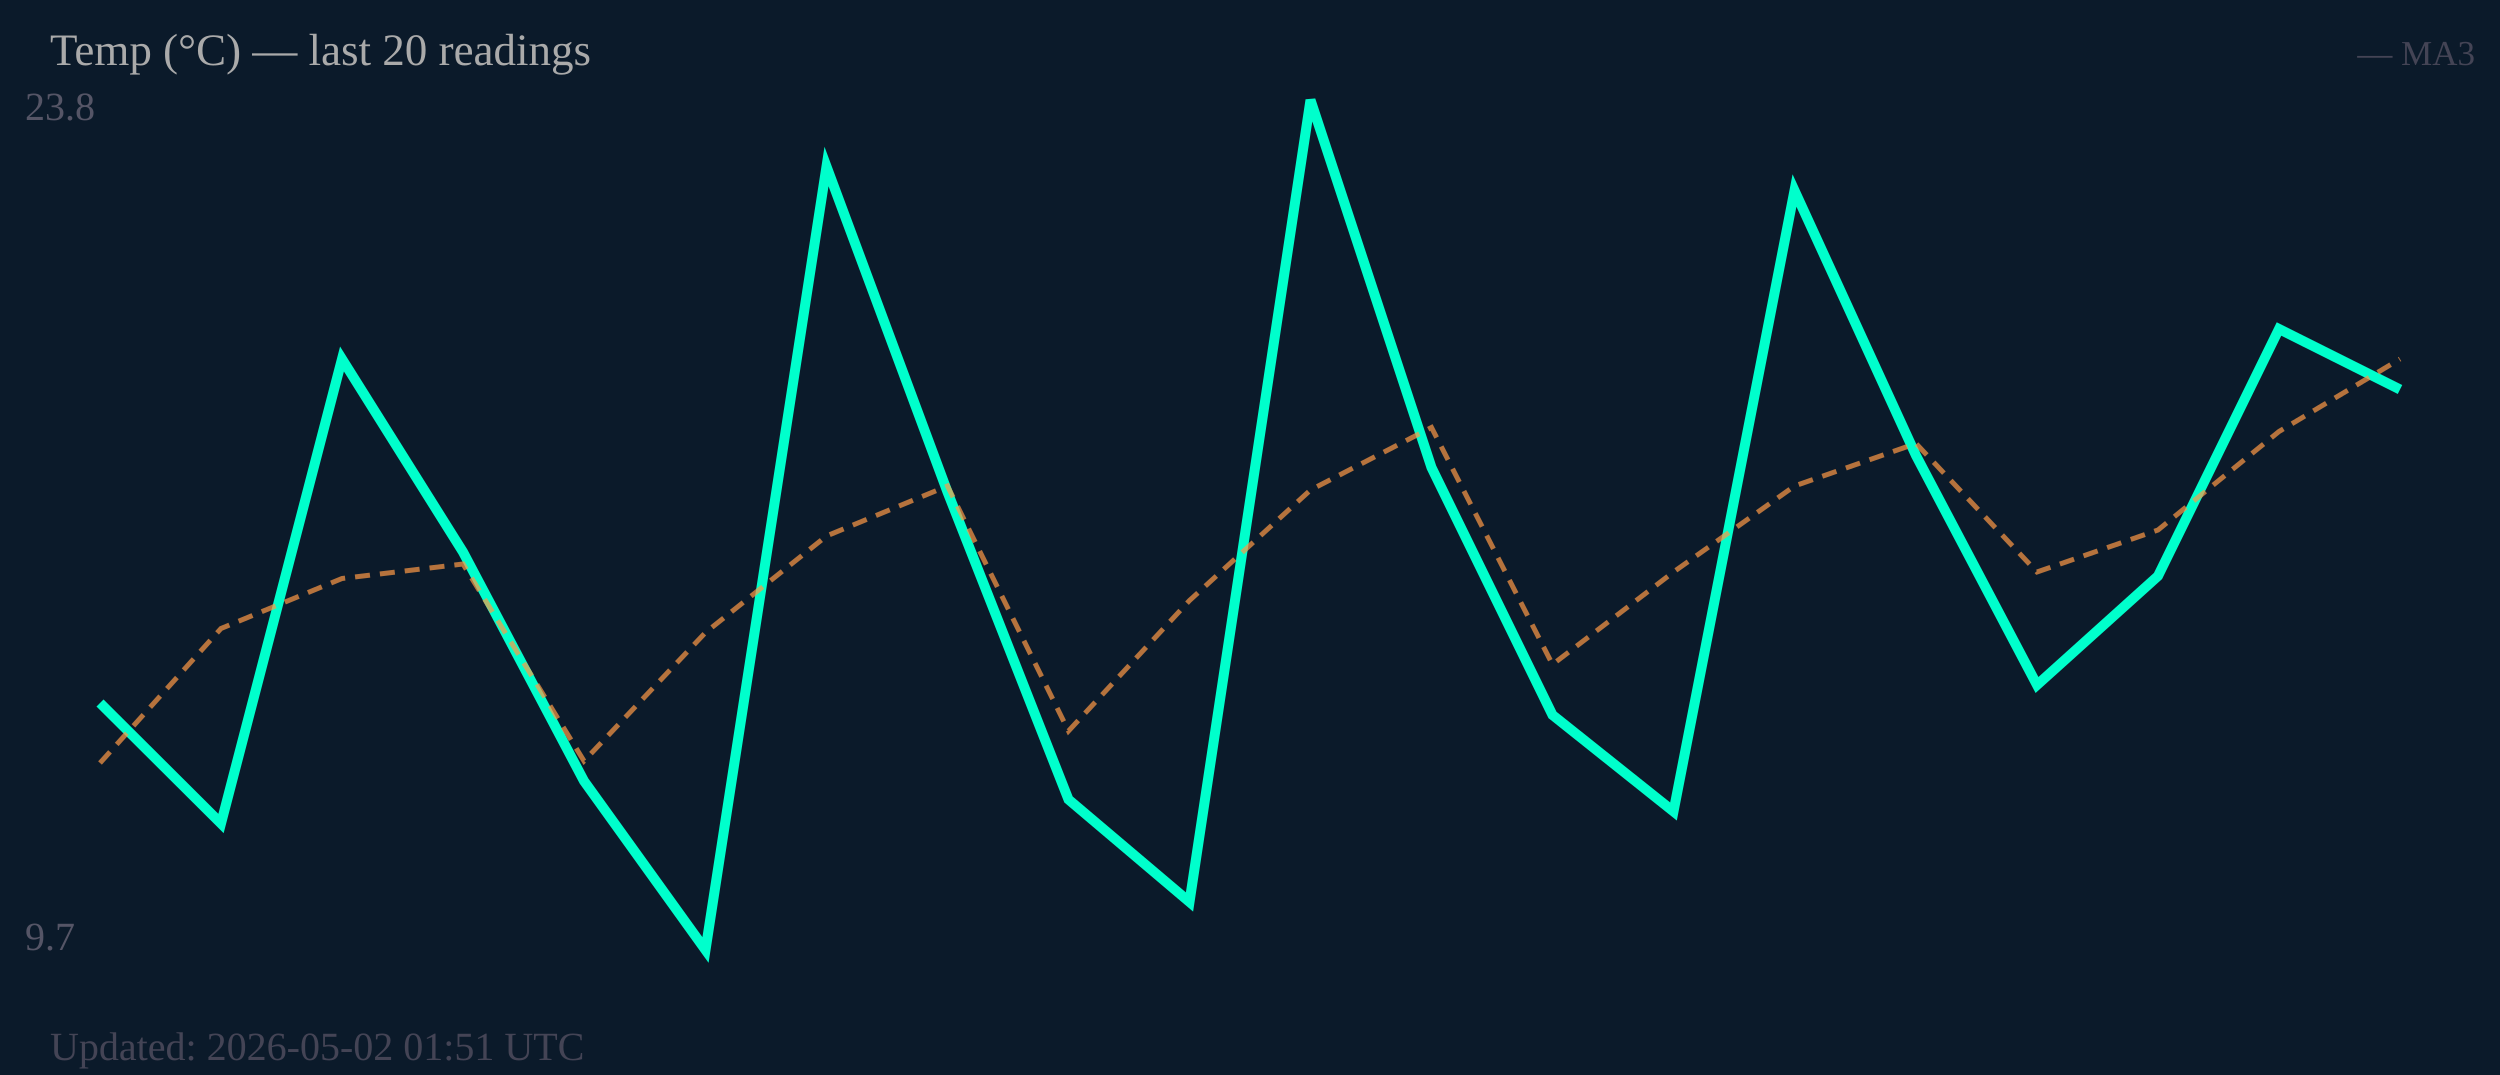
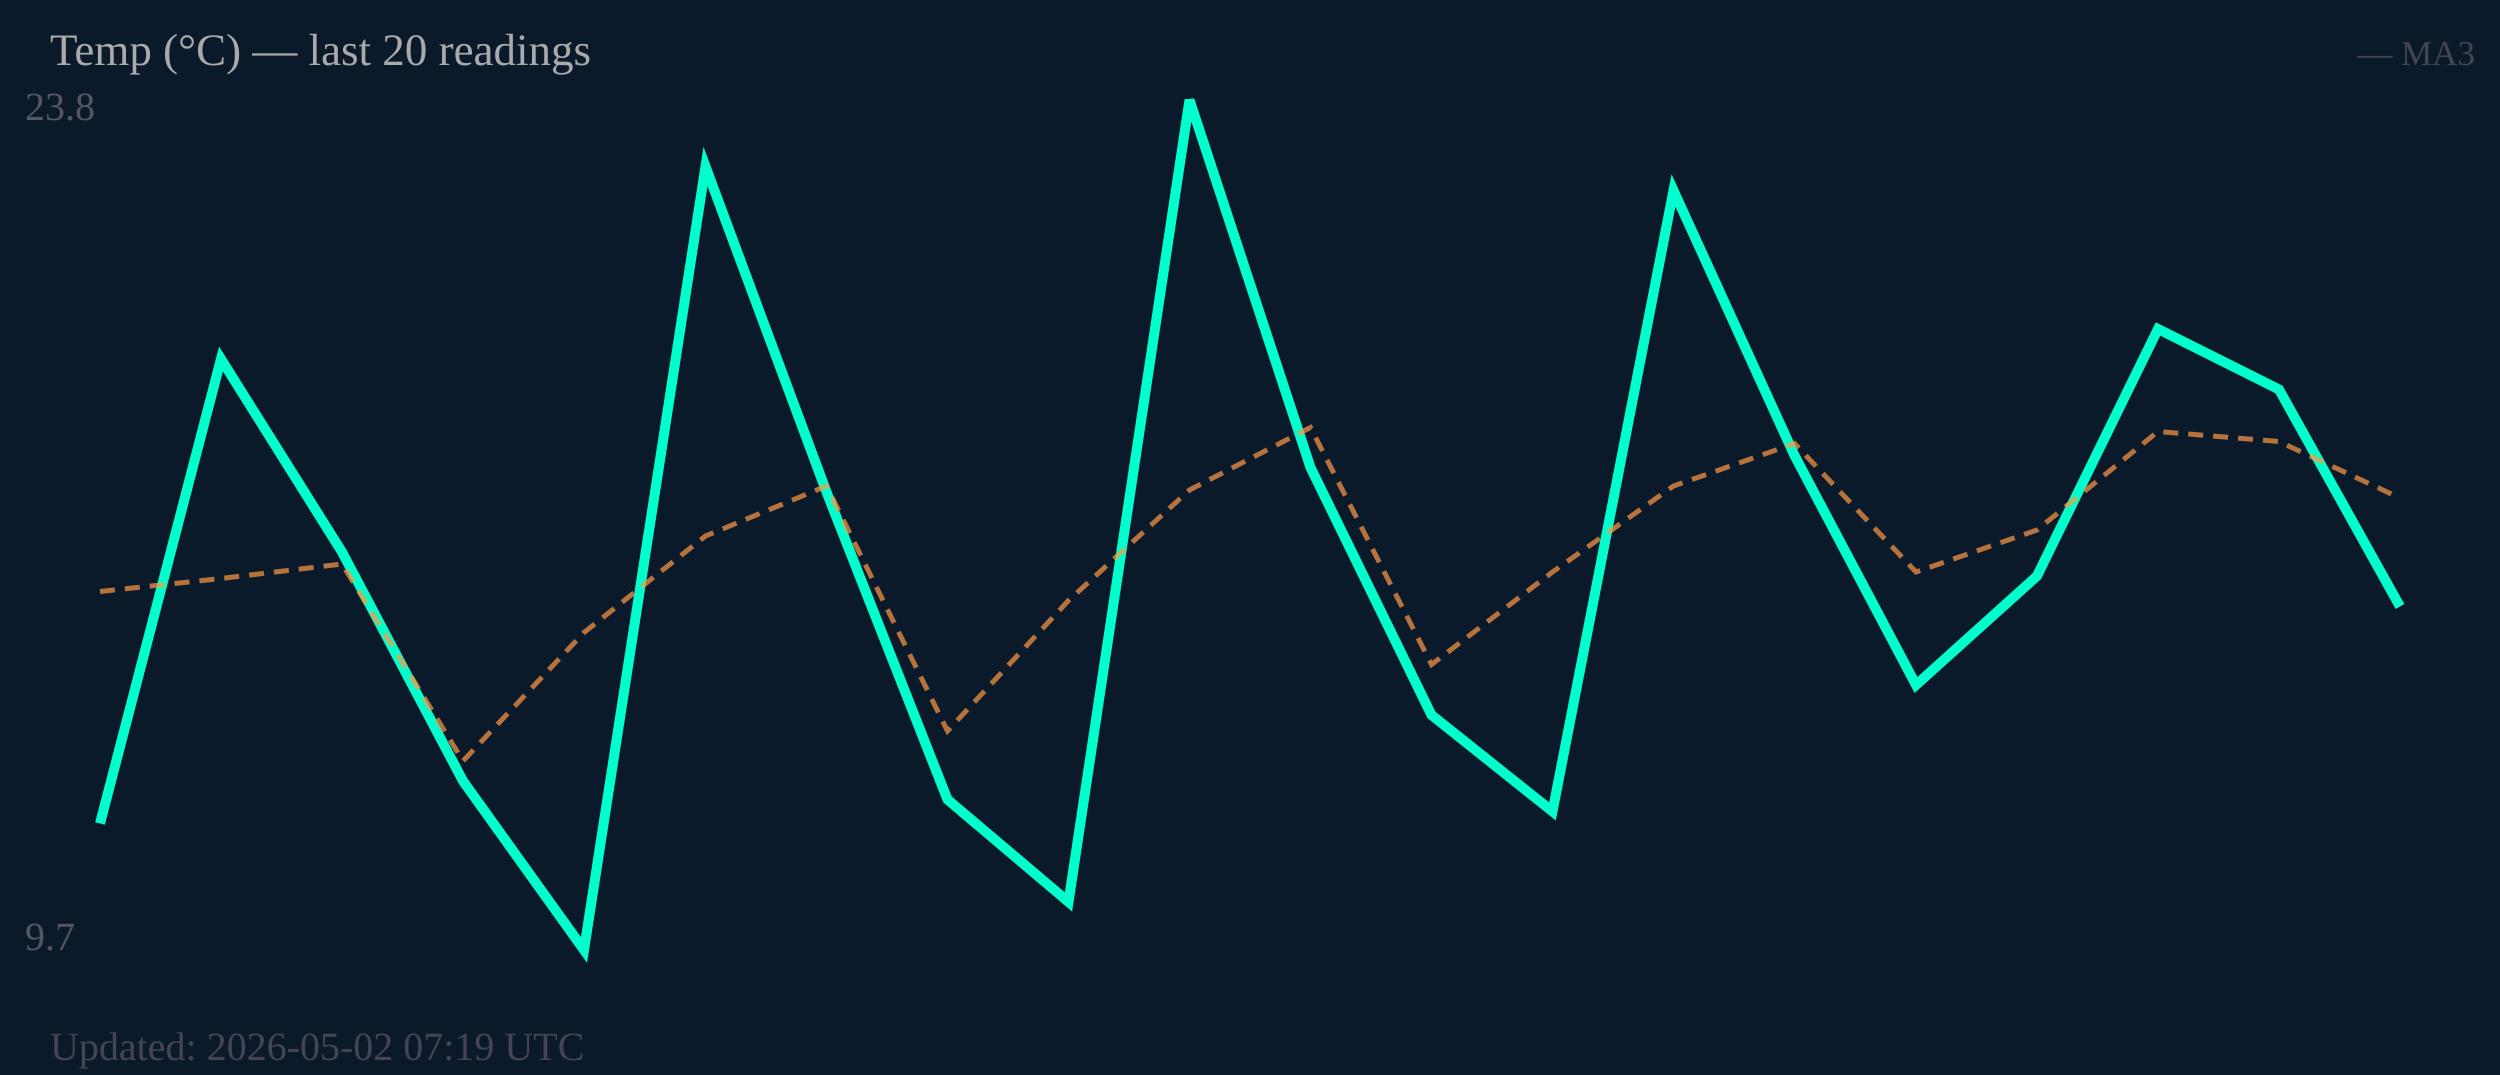
<svg xmlns="http://www.w3.org/2000/svg" width="500" height="215" viewBox="0 0 500 215">
  <rect width="500" height="215" fill="#0b1a2a" />
  <text x="5" y="24" font-size="8" fill="#556">23.8</text>
  <text x="5" y="190" font-size="8" fill="#556">9.7</text>
-   <polyline fill="none" stroke="#00ffcc" stroke-width="2" points="20.0,140.6 44.2,164.7 68.4,71.8 92.6,110.4 116.8,156.2 141.1,190.0 165.3,33.3 189.5,98.4 213.7,159.9 237.9,180.4 262.1,20.0 286.3,93.5 310.5,143.0 334.7,162.3 358.9,38.1 383.2,91.1 407.4,137.0 431.6,115.2 455.8,65.8 480.0,77.9" />
-   <polyline fill="none" stroke="#ff9944" stroke-width="1" stroke-dasharray="3,2" opacity="0.7" points="20.0,152.6 44.2,125.7 68.4,115.7 92.6,112.8 116.8,152.2 141.1,126.5 165.3,107.2 189.5,97.2 213.7,146.2 237.9,120.1 262.1,98.0 286.3,85.5 310.5,132.9 334.7,114.4 358.9,97.2 383.2,88.7 407.4,114.4 431.6,106.0 455.8,86.3 480.0,71.8" />
+   <polyline fill="none" stroke="#00ffcc" stroke-width="2" points="20.0,164.7 44.2,71.8 68.4,110.4 92.6,156.2 116.8,190.0 141.1,33.3 165.3,98.4 189.5,159.9 213.7,180.4 237.9,20.0 262.1,93.5 286.3,143.0 310.5,162.3 334.7,38.1 358.9,91.1 383.2,137.0 407.4,115.2 431.6,65.8 455.8,77.9 480.0,121.3" />
+   <polyline fill="none" stroke="#ff9944" stroke-width="1" stroke-dasharray="3,2" opacity="0.7" points="20.0,118.3 44.2,115.7 68.4,112.8 92.6,152.2 116.8,126.5 141.1,107.2 165.3,97.2 189.5,146.2 213.7,120.1 237.9,98.0 262.1,85.5 286.3,132.9 310.5,114.4 334.7,97.2 358.9,88.7 383.2,114.4 407.4,106.0 431.6,86.3 455.8,88.3 480.0,99.6" />
  <text x="10" y="13" font-size="9" fill="#aaa">Temp (°C) — last 20 readings</text>
  <text x="495" y="13" font-size="7" fill="#445" text-anchor="end">— MA3</text>
-   <text x="10" y="212" font-size="8" fill="#445">Updated: 2026-05-02 01:51 UTC</text>
+   <text x="10" y="212" font-size="8" fill="#445">Updated: 2026-05-02 07:19 UTC</text>
</svg>
